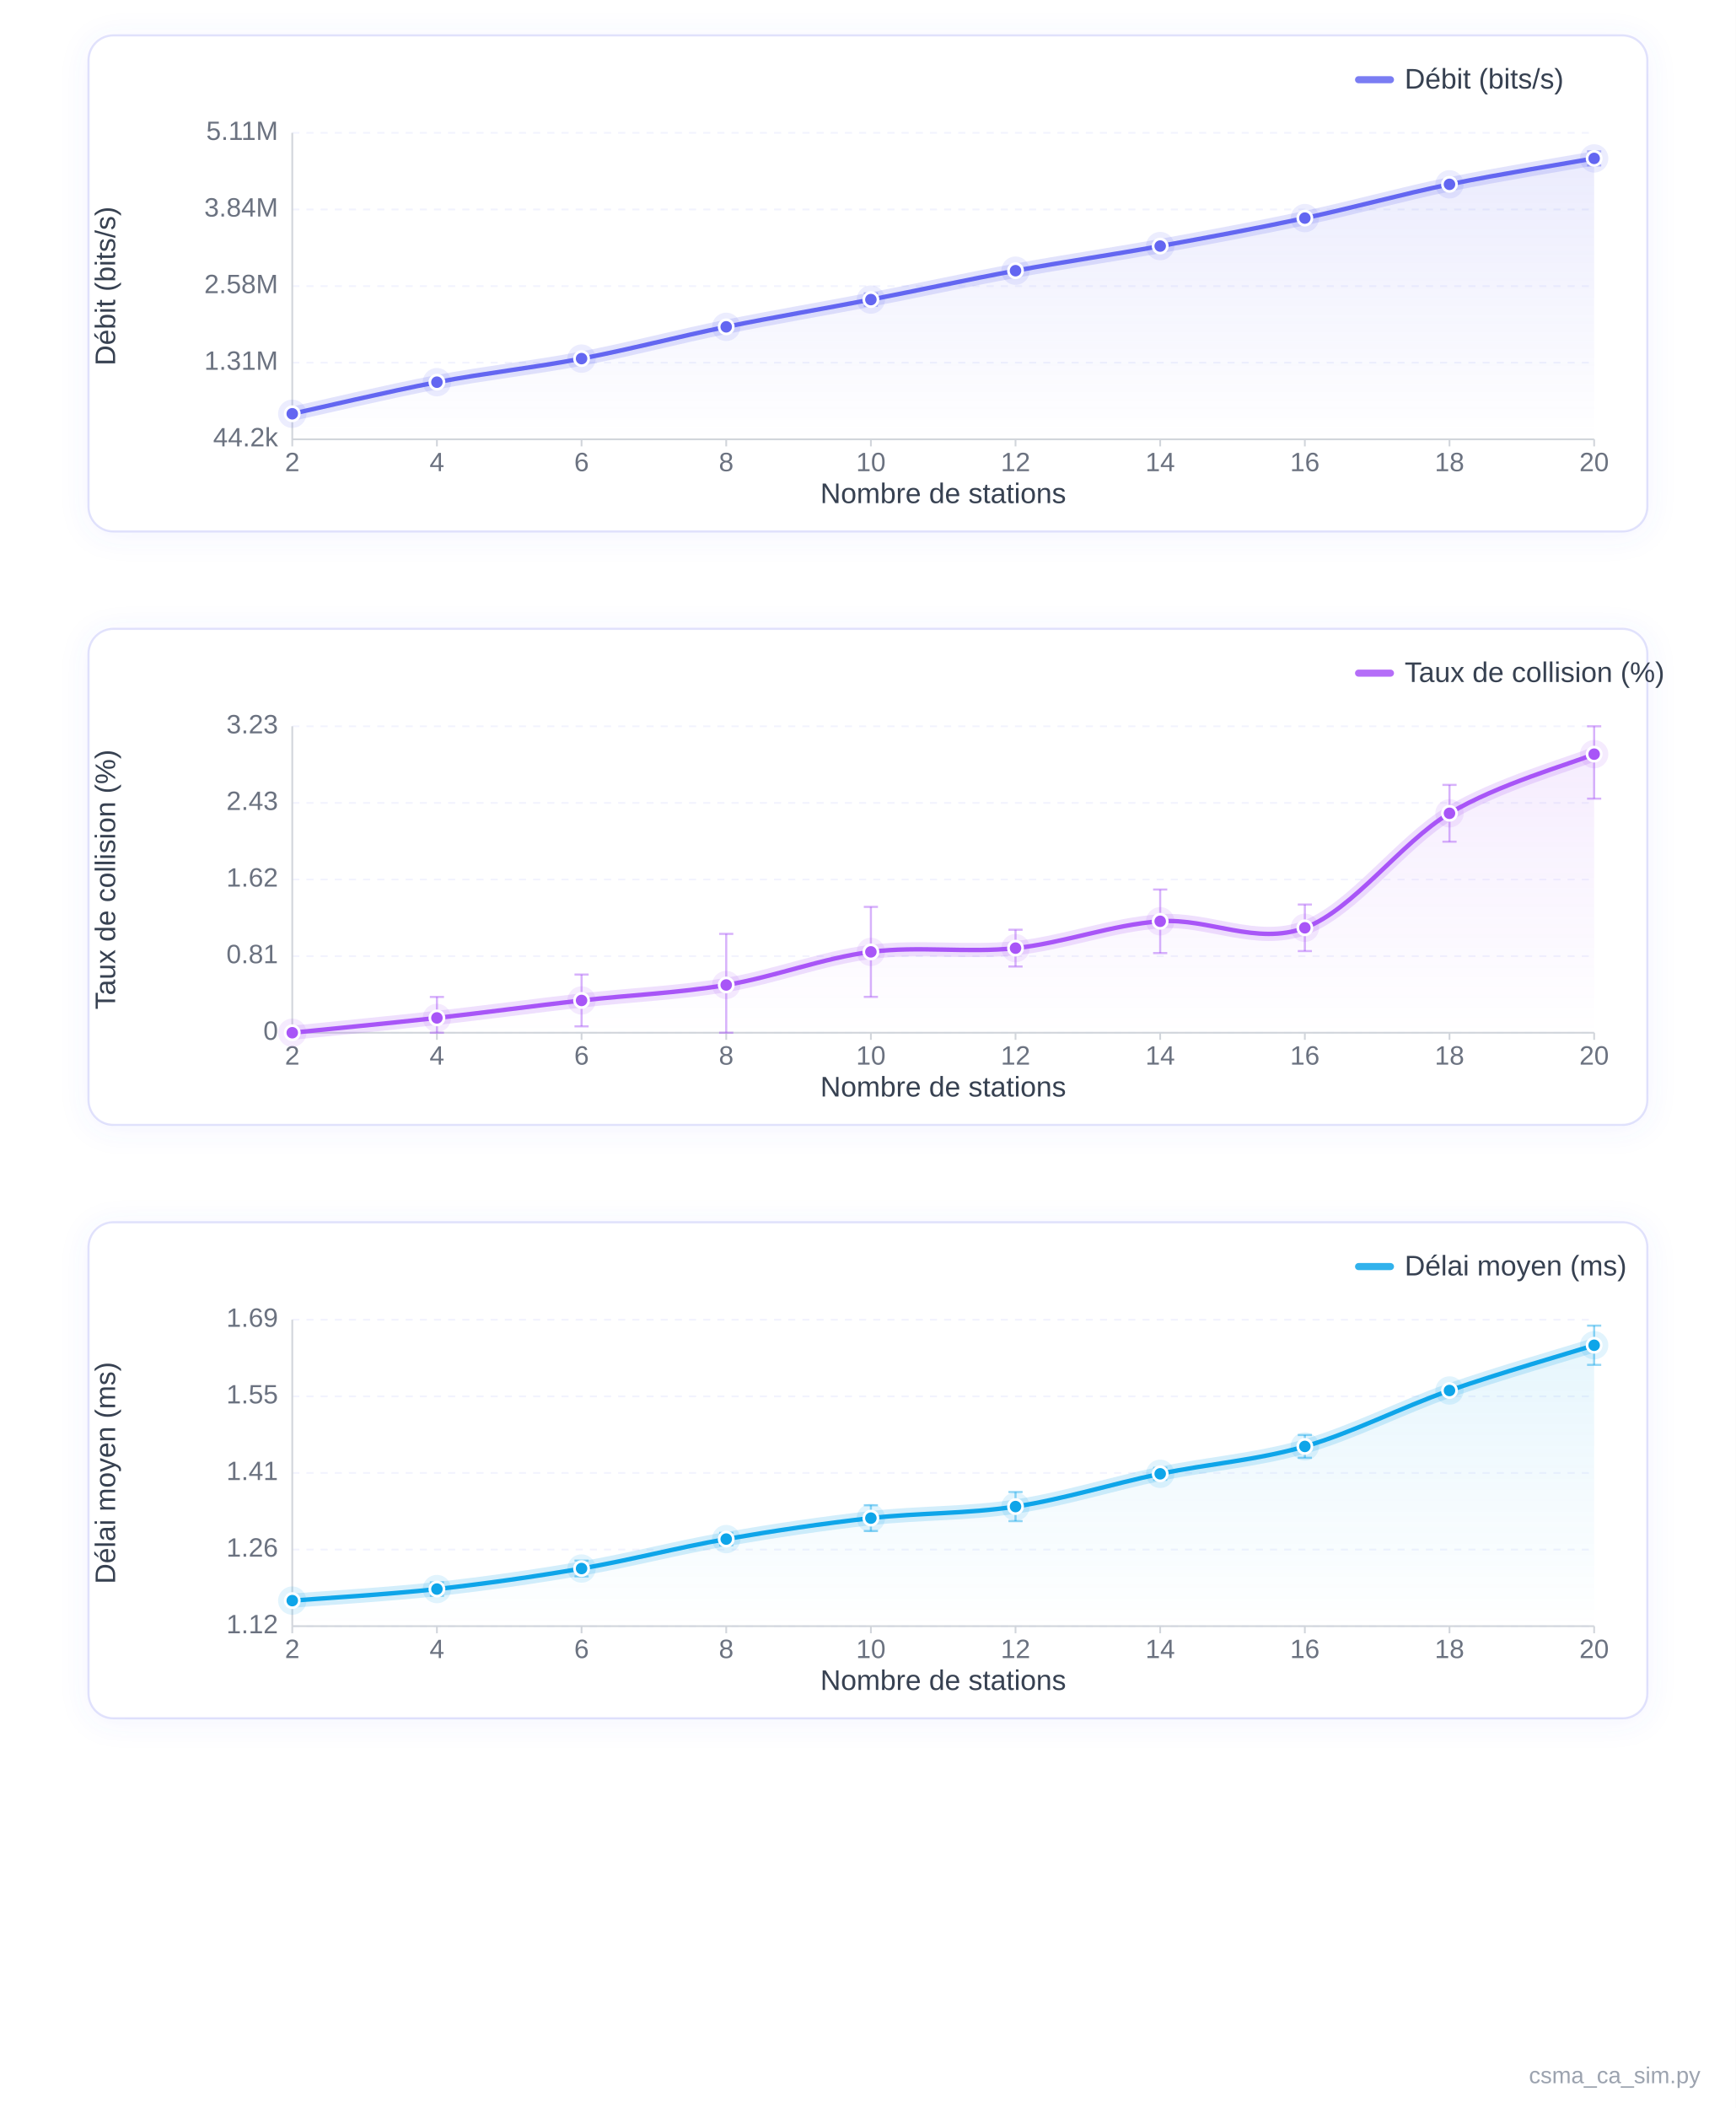
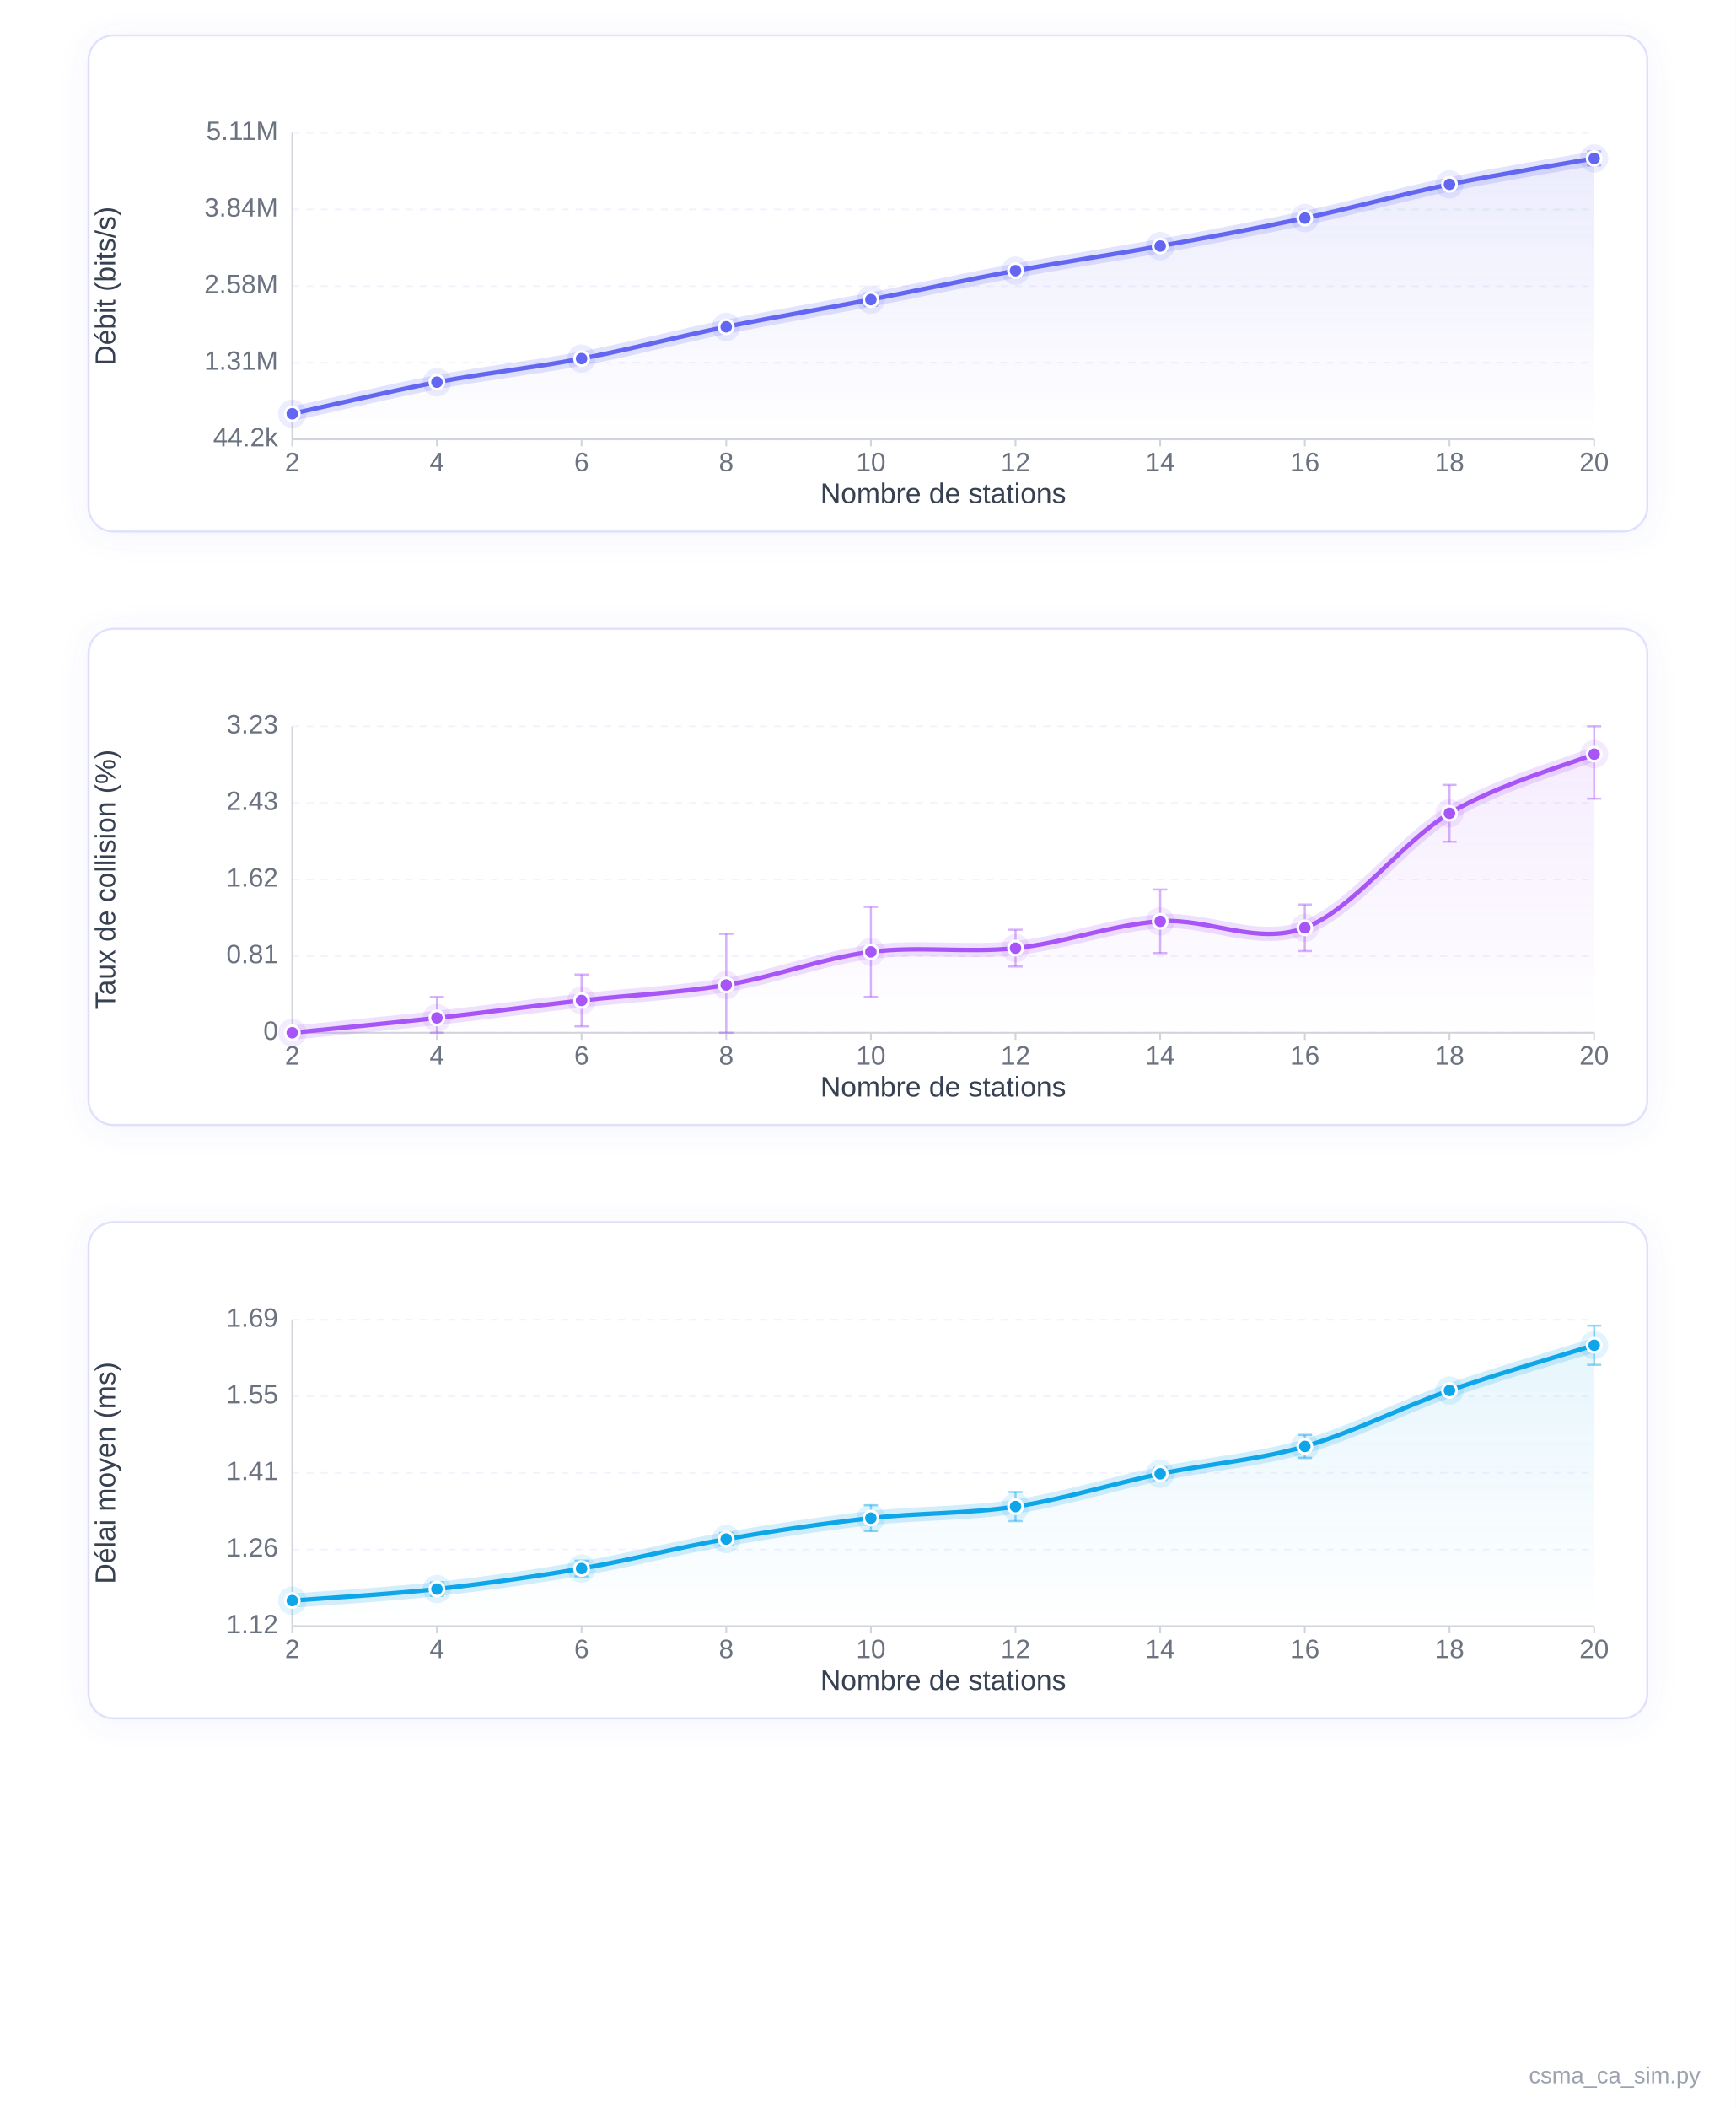
<svg xmlns="http://www.w3.org/2000/svg" width="980" height="1190" viewBox="0 0 980 1190">
  <defs>
    <linearGradient id="areaGrad_p0_s0" x1="0" y1="75.00" x2="0" y2="248.00" gradientUnits="userSpaceOnUse">
      <stop offset="0%" stop-color="#6366f1" stop-opacity="0.14" />
      <stop offset="100%" stop-color="#6366f1" stop-opacity="0.0" />
    </linearGradient>
    <linearGradient id="areaGrad_p1_s0" x1="0" y1="410.00" x2="0" y2="583.00" gradientUnits="userSpaceOnUse">
      <stop offset="0%" stop-color="#a855f7" stop-opacity="0.12" />
      <stop offset="100%" stop-color="#a855f7" stop-opacity="0.0" />
    </linearGradient>
    <linearGradient id="areaGrad_p2_s0" x1="0" y1="745.00" x2="0" y2="918.00" gradientUnits="userSpaceOnUse">
      <stop offset="0%" stop-color="#0ea5e9" stop-opacity="0.11" />
      <stop offset="100%" stop-color="#0ea5e9" stop-opacity="0.0" />
    </linearGradient>
  </defs>
  <rect width="100%" height="100%" fill="#ffffff" />
  <rect x="50" y="20" width="880" height="280" rx="14" fill="#ffffff" stroke="rgba(99,102,241,0.18)" stroke-width="1.2" filter="drop-shadow(0 2px 8px rgba(99,102,241,0.08))" />
  <text x="65" y="161.50" text-anchor="middle" font-family="system-ui,'Segoe UI',Arial,sans-serif" font-size="16" fill="#374151" transform="rotate(-90,65.00,161.50)">Débit (bits/s)</text>
  <line x1="165" y1="248.00" x2="900" y2="248.00" stroke="rgba(99,102,241,0.08)" stroke-width="1" stroke-dasharray="4,4" />
  <line x1="165" y1="204.75" x2="900" y2="204.75" stroke="rgba(99,102,241,0.08)" stroke-width="1" stroke-dasharray="4,4" />
  <line x1="165" y1="161.50" x2="900" y2="161.50" stroke="rgba(99,102,241,0.08)" stroke-width="1" stroke-dasharray="4,4" />
  <line x1="165" y1="118.25" x2="900" y2="118.25" stroke="rgba(99,102,241,0.08)" stroke-width="1" stroke-dasharray="4,4" />
  <line x1="165" y1="75.00" x2="900" y2="75.00" stroke="rgba(99,102,241,0.08)" stroke-width="1" stroke-dasharray="4,4" />
  <line x1="165" y1="248" x2="900" y2="248" stroke="#d1d5db" stroke-width="1" />
  <line x1="165" y1="75" x2="165" y2="248" stroke="#d1d5db" stroke-width="1" />
  <text x="157" y="252.00" text-anchor="end" font-family="system-ui,'Segoe UI',Arial,sans-serif" font-size="15" fill="#6b7280">44.2k</text>
  <text x="157" y="208.75" text-anchor="end" font-family="system-ui,'Segoe UI',Arial,sans-serif" font-size="15" fill="#6b7280">1.31M</text>
  <text x="157" y="165.50" text-anchor="end" font-family="system-ui,'Segoe UI',Arial,sans-serif" font-size="15" fill="#6b7280">2.58M</text>
  <text x="157" y="122.25" text-anchor="end" font-family="system-ui,'Segoe UI',Arial,sans-serif" font-size="15" fill="#6b7280">3.84M</text>
  <text x="157" y="79.00" text-anchor="end" font-family="system-ui,'Segoe UI',Arial,sans-serif" font-size="15" fill="#6b7280">5.11M</text>
  <line x1="165.00" y1="248" x2="165.00" y2="252" stroke="#d1d5db" stroke-width="1" />
  <text x="165.00" y="266" text-anchor="middle" font-family="system-ui,'Segoe UI',Arial,sans-serif" font-size="15" fill="#6b7280">2</text>
  <line x1="246.67" y1="248" x2="246.67" y2="252" stroke="#d1d5db" stroke-width="1" />
  <text x="246.67" y="266" text-anchor="middle" font-family="system-ui,'Segoe UI',Arial,sans-serif" font-size="15" fill="#6b7280">4</text>
  <line x1="328.33" y1="248" x2="328.33" y2="252" stroke="#d1d5db" stroke-width="1" />
  <text x="328.33" y="266" text-anchor="middle" font-family="system-ui,'Segoe UI',Arial,sans-serif" font-size="15" fill="#6b7280">6</text>
  <line x1="410.00" y1="248" x2="410.00" y2="252" stroke="#d1d5db" stroke-width="1" />
  <text x="410.00" y="266" text-anchor="middle" font-family="system-ui,'Segoe UI',Arial,sans-serif" font-size="15" fill="#6b7280">8</text>
  <line x1="491.67" y1="248" x2="491.67" y2="252" stroke="#d1d5db" stroke-width="1" />
  <text x="491.67" y="266" text-anchor="middle" font-family="system-ui,'Segoe UI',Arial,sans-serif" font-size="15" fill="#6b7280">10</text>
  <line x1="573.33" y1="248" x2="573.33" y2="252" stroke="#d1d5db" stroke-width="1" />
  <text x="573.33" y="266" text-anchor="middle" font-family="system-ui,'Segoe UI',Arial,sans-serif" font-size="15" fill="#6b7280">12</text>
  <line x1="655.00" y1="248" x2="655.00" y2="252" stroke="#d1d5db" stroke-width="1" />
  <text x="655.00" y="266" text-anchor="middle" font-family="system-ui,'Segoe UI',Arial,sans-serif" font-size="15" fill="#6b7280">14</text>
  <line x1="736.67" y1="248" x2="736.67" y2="252" stroke="#d1d5db" stroke-width="1" />
  <text x="736.67" y="266" text-anchor="middle" font-family="system-ui,'Segoe UI',Arial,sans-serif" font-size="15" fill="#6b7280">16</text>
  <line x1="818.33" y1="248" x2="818.33" y2="252" stroke="#d1d5db" stroke-width="1" />
  <text x="818.33" y="266" text-anchor="middle" font-family="system-ui,'Segoe UI',Arial,sans-serif" font-size="15" fill="#6b7280">18</text>
  <line x1="900.00" y1="248" x2="900.00" y2="252" stroke="#d1d5db" stroke-width="1" />
  <text x="900.00" y="266" text-anchor="middle" font-family="system-ui,'Segoe UI',Arial,sans-serif" font-size="15" fill="#6b7280">20</text>
  <text x="532.50" y="284.00" text-anchor="middle" font-family="system-ui,'Segoe UI',Arial,sans-serif" font-size="16" fill="#374151">Nombre de stations</text>
  <path d="M165.00,233.58 C178.61,230.61 219.44,220.94 246.67,215.75 C273.89,210.56 301.11,207.65 328.33,202.44 C355.56,197.24 382.78,190.05 410.00,184.50 C437.22,178.94 464.44,174.40 491.67,169.12 C518.89,163.84 546.11,157.85 573.33,152.81 C600.56,147.78 627.78,143.86 655.00,138.91 C682.22,133.96 709.44,128.93 736.67,123.12 C763.89,117.31 791.11,109.68 818.33,104.06 C845.56,98.44 886.39,91.86 900.00,89.42 L900.00,248.00 L165.00,248.00 Z" fill="url(#areaGrad_p0_s0)" stroke="none" />
  <path d="M165.00,233.58 C178.61,230.61 219.44,220.94 246.67,215.75 C273.89,210.56 301.11,207.65 328.33,202.44 C355.56,197.24 382.78,190.05 410.00,184.50 C437.22,178.94 464.44,174.40 491.67,169.12 C518.89,163.84 546.11,157.85 573.33,152.81 C600.56,147.78 627.78,143.86 655.00,138.91 C682.22,133.96 709.44,128.93 736.67,123.12 C763.89,117.31 791.11,109.68 818.33,104.06 C845.56,98.44 886.39,91.86 900.00,89.42" fill="none" stroke="#6366f1" stroke-width="8" stroke-opacity="0.18" stroke-linecap="round" stroke-linejoin="round" />
  <path d="M165.00,233.58 C178.61,230.61 219.44,220.94 246.67,215.75 C273.89,210.56 301.11,207.65 328.33,202.44 C355.56,197.24 382.78,190.05 410.00,184.50 C437.22,178.94 464.44,174.40 491.67,169.12 C518.89,163.84 546.11,157.85 573.33,152.81 C600.56,147.78 627.78,143.86 655.00,138.91 C682.22,133.96 709.44,128.93 736.67,123.12 C763.89,117.31 791.11,109.68 818.33,104.06 C845.56,98.44 886.39,91.86 900.00,89.42" fill="none" stroke="#6366f1" stroke-width="2.5" stroke-linecap="round" stroke-linejoin="round" />
  <line x1="165.00" y1="232.98" x2="165.00" y2="234.19" stroke="#6366f1" stroke-width="1.2" stroke-opacity="0.45" />
  <line x1="161.00" y1="232.98" x2="169.00" y2="232.98" stroke="#6366f1" stroke-width="1.2" stroke-opacity="0.45" />
  <line x1="161.00" y1="234.19" x2="169.00" y2="234.19" stroke="#6366f1" stroke-width="1.2" stroke-opacity="0.45" />
  <line x1="246.67" y1="214.87" x2="246.67" y2="216.62" stroke="#6366f1" stroke-width="1.2" stroke-opacity="0.45" />
  <line x1="242.67" y1="214.87" x2="250.67" y2="214.87" stroke="#6366f1" stroke-width="1.2" stroke-opacity="0.45" />
  <line x1="242.67" y1="216.62" x2="250.67" y2="216.62" stroke="#6366f1" stroke-width="1.2" stroke-opacity="0.45" />
  <line x1="328.33" y1="201.30" x2="328.33" y2="203.58" stroke="#6366f1" stroke-width="1.2" stroke-opacity="0.45" />
  <line x1="324.33" y1="201.30" x2="332.33" y2="201.30" stroke="#6366f1" stroke-width="1.2" stroke-opacity="0.45" />
  <line x1="324.33" y1="203.58" x2="332.33" y2="203.58" stroke="#6366f1" stroke-width="1.2" stroke-opacity="0.45" />
  <line x1="410.00" y1="182.58" x2="410.00" y2="186.42" stroke="#6366f1" stroke-width="1.2" stroke-opacity="0.45" />
  <line x1="406.00" y1="182.58" x2="414.00" y2="182.58" stroke="#6366f1" stroke-width="1.2" stroke-opacity="0.45" />
  <line x1="406.00" y1="186.42" x2="414.00" y2="186.42" stroke="#6366f1" stroke-width="1.2" stroke-opacity="0.45" />
  <line x1="491.67" y1="165.64" x2="491.67" y2="172.60" stroke="#6366f1" stroke-width="1.2" stroke-opacity="0.45" />
  <line x1="487.67" y1="165.64" x2="495.67" y2="165.64" stroke="#6366f1" stroke-width="1.2" stroke-opacity="0.45" />
  <line x1="487.67" y1="172.60" x2="495.67" y2="172.60" stroke="#6366f1" stroke-width="1.2" stroke-opacity="0.45" />
  <line x1="573.33" y1="151.46" x2="573.33" y2="154.17" stroke="#6366f1" stroke-width="1.2" stroke-opacity="0.45" />
  <line x1="569.33" y1="151.46" x2="577.33" y2="151.46" stroke="#6366f1" stroke-width="1.2" stroke-opacity="0.45" />
  <line x1="569.33" y1="154.17" x2="577.33" y2="154.17" stroke="#6366f1" stroke-width="1.2" stroke-opacity="0.45" />
  <line x1="655.00" y1="136.79" x2="655.00" y2="141.03" stroke="#6366f1" stroke-width="1.2" stroke-opacity="0.45" />
  <line x1="651.00" y1="136.79" x2="659.00" y2="136.79" stroke="#6366f1" stroke-width="1.2" stroke-opacity="0.45" />
  <line x1="651.00" y1="141.03" x2="659.00" y2="141.03" stroke="#6366f1" stroke-width="1.2" stroke-opacity="0.45" />
  <line x1="736.67" y1="121.27" x2="736.67" y2="124.98" stroke="#6366f1" stroke-width="1.2" stroke-opacity="0.45" />
  <line x1="732.67" y1="121.27" x2="740.67" y2="121.27" stroke="#6366f1" stroke-width="1.2" stroke-opacity="0.45" />
  <line x1="732.67" y1="124.98" x2="740.67" y2="124.98" stroke="#6366f1" stroke-width="1.2" stroke-opacity="0.45" />
  <line x1="818.33" y1="101.71" x2="818.33" y2="106.40" stroke="#6366f1" stroke-width="1.2" stroke-opacity="0.45" />
  <line x1="814.33" y1="101.71" x2="822.33" y2="101.71" stroke="#6366f1" stroke-width="1.2" stroke-opacity="0.45" />
  <line x1="814.33" y1="106.40" x2="822.33" y2="106.40" stroke="#6366f1" stroke-width="1.2" stroke-opacity="0.45" />
  <line x1="900.00" y1="85.44" x2="900.00" y2="93.39" stroke="#6366f1" stroke-width="1.2" stroke-opacity="0.45" />
  <line x1="896.00" y1="85.44" x2="904.00" y2="85.44" stroke="#6366f1" stroke-width="1.2" stroke-opacity="0.45" />
  <line x1="896.00" y1="93.39" x2="904.00" y2="93.39" stroke="#6366f1" stroke-width="1.2" stroke-opacity="0.45" />
  <circle cx="165.00" cy="233.58" r="8" fill="#6366f1" fill-opacity="0.12" stroke="none" />
  <circle cx="165.00" cy="233.58" r="4" fill="#6366f1" stroke="#ffffff" stroke-width="1.5" />
  <circle cx="246.67" cy="215.75" r="8" fill="#6366f1" fill-opacity="0.12" stroke="none" />
  <circle cx="246.67" cy="215.75" r="4" fill="#6366f1" stroke="#ffffff" stroke-width="1.5" />
  <circle cx="328.33" cy="202.44" r="8" fill="#6366f1" fill-opacity="0.12" stroke="none" />
  <circle cx="328.33" cy="202.44" r="4" fill="#6366f1" stroke="#ffffff" stroke-width="1.5" />
  <circle cx="410.00" cy="184.50" r="8" fill="#6366f1" fill-opacity="0.12" stroke="none" />
  <circle cx="410.00" cy="184.50" r="4" fill="#6366f1" stroke="#ffffff" stroke-width="1.5" />
  <circle cx="491.67" cy="169.12" r="8" fill="#6366f1" fill-opacity="0.12" stroke="none" />
  <circle cx="491.67" cy="169.12" r="4" fill="#6366f1" stroke="#ffffff" stroke-width="1.5" />
  <circle cx="573.33" cy="152.81" r="8" fill="#6366f1" fill-opacity="0.12" stroke="none" />
  <circle cx="573.33" cy="152.81" r="4" fill="#6366f1" stroke="#ffffff" stroke-width="1.5" />
  <circle cx="655.00" cy="138.91" r="8" fill="#6366f1" fill-opacity="0.12" stroke="none" />
  <circle cx="655.00" cy="138.91" r="4" fill="#6366f1" stroke="#ffffff" stroke-width="1.5" />
  <circle cx="736.67" cy="123.12" r="8" fill="#6366f1" fill-opacity="0.12" stroke="none" />
  <circle cx="736.67" cy="123.12" r="4" fill="#6366f1" stroke="#ffffff" stroke-width="1.5" />
  <circle cx="818.33" cy="104.06" r="8" fill="#6366f1" fill-opacity="0.12" stroke="none" />
  <circle cx="818.33" cy="104.06" r="4" fill="#6366f1" stroke="#ffffff" stroke-width="1.5" />
  <circle cx="900.00" cy="89.42" r="8" fill="#6366f1" fill-opacity="0.12" stroke="none" />
  <circle cx="900.00" cy="89.42" r="4" fill="#6366f1" stroke="#ffffff" stroke-width="1.5" />
-   <rect x="765" y="43" width="22" height="4" rx="2" fill="#6366f1" fill-opacity="0.85" />
-   <text x="793" y="50" font-family="system-ui,'Segoe UI',Arial,sans-serif" font-size="16" fill="#374151">Débit (bits/s)</text>
  <rect x="50" y="355" width="880" height="280" rx="14" fill="#ffffff" stroke="rgba(99,102,241,0.18)" stroke-width="1.2" filter="drop-shadow(0 2px 8px rgba(99,102,241,0.08))" />
  <text x="65" y="496.50" text-anchor="middle" font-family="system-ui,'Segoe UI',Arial,sans-serif" font-size="16" fill="#374151" transform="rotate(-90,65.00,496.50)">Taux de collision (%)</text>
  <line x1="165" y1="583.00" x2="900" y2="583.00" stroke="rgba(99,102,241,0.08)" stroke-width="1" stroke-dasharray="4,4" />
  <line x1="165" y1="539.75" x2="900" y2="539.75" stroke="rgba(99,102,241,0.08)" stroke-width="1" stroke-dasharray="4,4" />
  <line x1="165" y1="496.50" x2="900" y2="496.50" stroke="rgba(99,102,241,0.08)" stroke-width="1" stroke-dasharray="4,4" />
  <line x1="165" y1="453.25" x2="900" y2="453.25" stroke="rgba(99,102,241,0.08)" stroke-width="1" stroke-dasharray="4,4" />
  <line x1="165" y1="410.00" x2="900" y2="410.00" stroke="rgba(99,102,241,0.08)" stroke-width="1" stroke-dasharray="4,4" />
  <line x1="165" y1="583" x2="900" y2="583" stroke="#d1d5db" stroke-width="1" />
  <line x1="165" y1="410" x2="165" y2="583" stroke="#d1d5db" stroke-width="1" />
  <text x="157" y="587.00" text-anchor="end" font-family="system-ui,'Segoe UI',Arial,sans-serif" font-size="15" fill="#6b7280">0</text>
  <text x="157" y="543.75" text-anchor="end" font-family="system-ui,'Segoe UI',Arial,sans-serif" font-size="15" fill="#6b7280">0.81</text>
  <text x="157" y="500.50" text-anchor="end" font-family="system-ui,'Segoe UI',Arial,sans-serif" font-size="15" fill="#6b7280">1.62</text>
  <text x="157" y="457.25" text-anchor="end" font-family="system-ui,'Segoe UI',Arial,sans-serif" font-size="15" fill="#6b7280">2.43</text>
  <text x="157" y="414.00" text-anchor="end" font-family="system-ui,'Segoe UI',Arial,sans-serif" font-size="15" fill="#6b7280">3.23</text>
  <line x1="165.00" y1="583" x2="165.00" y2="587" stroke="#d1d5db" stroke-width="1" />
  <text x="165.00" y="601" text-anchor="middle" font-family="system-ui,'Segoe UI',Arial,sans-serif" font-size="15" fill="#6b7280">2</text>
  <line x1="246.67" y1="583" x2="246.67" y2="587" stroke="#d1d5db" stroke-width="1" />
  <text x="246.67" y="601" text-anchor="middle" font-family="system-ui,'Segoe UI',Arial,sans-serif" font-size="15" fill="#6b7280">4</text>
  <line x1="328.33" y1="583" x2="328.33" y2="587" stroke="#d1d5db" stroke-width="1" />
  <text x="328.33" y="601" text-anchor="middle" font-family="system-ui,'Segoe UI',Arial,sans-serif" font-size="15" fill="#6b7280">6</text>
  <line x1="410.00" y1="583" x2="410.00" y2="587" stroke="#d1d5db" stroke-width="1" />
  <text x="410.00" y="601" text-anchor="middle" font-family="system-ui,'Segoe UI',Arial,sans-serif" font-size="15" fill="#6b7280">8</text>
  <line x1="491.67" y1="583" x2="491.67" y2="587" stroke="#d1d5db" stroke-width="1" />
  <text x="491.67" y="601" text-anchor="middle" font-family="system-ui,'Segoe UI',Arial,sans-serif" font-size="15" fill="#6b7280">10</text>
  <line x1="573.33" y1="583" x2="573.33" y2="587" stroke="#d1d5db" stroke-width="1" />
  <text x="573.33" y="601" text-anchor="middle" font-family="system-ui,'Segoe UI',Arial,sans-serif" font-size="15" fill="#6b7280">12</text>
  <line x1="655.00" y1="583" x2="655.00" y2="587" stroke="#d1d5db" stroke-width="1" />
  <text x="655.00" y="601" text-anchor="middle" font-family="system-ui,'Segoe UI',Arial,sans-serif" font-size="15" fill="#6b7280">14</text>
  <line x1="736.67" y1="583" x2="736.67" y2="587" stroke="#d1d5db" stroke-width="1" />
  <text x="736.67" y="601" text-anchor="middle" font-family="system-ui,'Segoe UI',Arial,sans-serif" font-size="15" fill="#6b7280">16</text>
  <line x1="818.33" y1="583" x2="818.33" y2="587" stroke="#d1d5db" stroke-width="1" />
  <text x="818.33" y="601" text-anchor="middle" font-family="system-ui,'Segoe UI',Arial,sans-serif" font-size="15" fill="#6b7280">18</text>
  <line x1="900.00" y1="583" x2="900.00" y2="587" stroke="#d1d5db" stroke-width="1" />
  <text x="900.00" y="601" text-anchor="middle" font-family="system-ui,'Segoe UI',Arial,sans-serif" font-size="15" fill="#6b7280">20</text>
  <text x="532.50" y="619.00" text-anchor="middle" font-family="system-ui,'Segoe UI',Arial,sans-serif" font-size="16" fill="#374151">Nombre de stations</text>
  <path d="M165.00,583.00 C178.61,581.60 219.44,577.67 246.67,574.63 C273.89,571.59 301.11,567.87 328.33,564.77 C355.56,561.67 382.78,560.61 410.00,556.04 C437.22,551.47 464.44,540.82 491.67,537.35 C518.89,533.88 546.11,538.11 573.33,535.24 C600.56,532.36 627.78,522.00 655.00,520.08 C682.22,518.17 709.44,533.92 736.67,523.76 C763.89,513.60 791.11,475.46 818.33,459.12 C845.56,442.78 886.39,431.29 900.00,425.73 L900.00,583.00 L165.00,583.00 Z" fill="url(#areaGrad_p1_s0)" stroke="none" />
  <path d="M165.00,583.00 C178.61,581.60 219.44,577.67 246.67,574.63 C273.89,571.59 301.11,567.87 328.33,564.77 C355.56,561.67 382.78,560.61 410.00,556.04 C437.22,551.47 464.44,540.82 491.67,537.35 C518.89,533.88 546.11,538.11 573.33,535.24 C600.56,532.36 627.78,522.00 655.00,520.08 C682.22,518.17 709.44,533.92 736.67,523.76 C763.89,513.60 791.11,475.46 818.33,459.12 C845.56,442.78 886.39,431.29 900.00,425.73" fill="none" stroke="#a855f7" stroke-width="8" stroke-opacity="0.18" stroke-linecap="round" stroke-linejoin="round" />
  <path d="M165.00,583.00 C178.61,581.60 219.44,577.67 246.67,574.63 C273.89,571.59 301.11,567.87 328.33,564.77 C355.56,561.67 382.78,560.61 410.00,556.04 C437.22,551.47 464.44,540.82 491.67,537.35 C518.89,533.88 546.11,538.11 573.33,535.24 C600.56,532.36 627.78,522.00 655.00,520.08 C682.22,518.17 709.44,533.92 736.67,523.76 C763.89,513.60 791.11,475.46 818.33,459.12 C845.56,442.78 886.39,431.29 900.00,425.73" fill="none" stroke="#a855f7" stroke-width="2.5" stroke-linecap="round" stroke-linejoin="round" />
  <line x1="246.67" y1="562.79" x2="246.67" y2="583.00" stroke="#a855f7" stroke-width="1.2" stroke-opacity="0.45" />
  <line x1="242.67" y1="562.79" x2="250.67" y2="562.79" stroke="#a855f7" stroke-width="1.2" stroke-opacity="0.45" />
  <line x1="242.67" y1="583.00" x2="250.67" y2="583.00" stroke="#a855f7" stroke-width="1.2" stroke-opacity="0.45" />
  <line x1="328.33" y1="550.15" x2="328.33" y2="579.39" stroke="#a855f7" stroke-width="1.2" stroke-opacity="0.45" />
  <line x1="324.33" y1="550.15" x2="332.33" y2="550.15" stroke="#a855f7" stroke-width="1.2" stroke-opacity="0.45" />
  <line x1="324.33" y1="579.39" x2="332.33" y2="579.39" stroke="#a855f7" stroke-width="1.2" stroke-opacity="0.45" />
  <line x1="410.00" y1="527.19" x2="410.00" y2="583.00" stroke="#a855f7" stroke-width="1.2" stroke-opacity="0.45" />
  <line x1="406.00" y1="527.19" x2="414.00" y2="527.19" stroke="#a855f7" stroke-width="1.2" stroke-opacity="0.45" />
  <line x1="406.00" y1="583.00" x2="414.00" y2="583.00" stroke="#a855f7" stroke-width="1.2" stroke-opacity="0.45" />
  <line x1="491.67" y1="511.95" x2="491.67" y2="562.75" stroke="#a855f7" stroke-width="1.2" stroke-opacity="0.45" />
  <line x1="487.67" y1="511.95" x2="495.67" y2="511.95" stroke="#a855f7" stroke-width="1.2" stroke-opacity="0.45" />
  <line x1="487.67" y1="562.75" x2="495.67" y2="562.75" stroke="#a855f7" stroke-width="1.2" stroke-opacity="0.45" />
  <line x1="573.33" y1="524.85" x2="573.33" y2="545.62" stroke="#a855f7" stroke-width="1.2" stroke-opacity="0.45" />
  <line x1="569.33" y1="524.85" x2="577.33" y2="524.85" stroke="#a855f7" stroke-width="1.2" stroke-opacity="0.45" />
  <line x1="569.33" y1="545.62" x2="577.33" y2="545.62" stroke="#a855f7" stroke-width="1.2" stroke-opacity="0.45" />
  <line x1="655.00" y1="502.15" x2="655.00" y2="538.02" stroke="#a855f7" stroke-width="1.2" stroke-opacity="0.45" />
  <line x1="651.00" y1="502.15" x2="659.00" y2="502.15" stroke="#a855f7" stroke-width="1.2" stroke-opacity="0.45" />
  <line x1="651.00" y1="538.02" x2="659.00" y2="538.02" stroke="#a855f7" stroke-width="1.2" stroke-opacity="0.45" />
  <line x1="736.67" y1="510.62" x2="736.67" y2="536.90" stroke="#a855f7" stroke-width="1.2" stroke-opacity="0.45" />
  <line x1="732.67" y1="510.62" x2="740.67" y2="510.62" stroke="#a855f7" stroke-width="1.2" stroke-opacity="0.45" />
  <line x1="732.67" y1="536.90" x2="740.67" y2="536.90" stroke="#a855f7" stroke-width="1.2" stroke-opacity="0.45" />
  <line x1="818.33" y1="443.09" x2="818.33" y2="475.15" stroke="#a855f7" stroke-width="1.2" stroke-opacity="0.45" />
  <line x1="814.33" y1="443.09" x2="822.33" y2="443.09" stroke="#a855f7" stroke-width="1.2" stroke-opacity="0.45" />
  <line x1="814.33" y1="475.15" x2="822.33" y2="475.15" stroke="#a855f7" stroke-width="1.2" stroke-opacity="0.45" />
  <line x1="900.00" y1="410.00" x2="900.00" y2="450.85" stroke="#a855f7" stroke-width="1.2" stroke-opacity="0.45" />
  <line x1="896.00" y1="410.00" x2="904.00" y2="410.00" stroke="#a855f7" stroke-width="1.2" stroke-opacity="0.45" />
  <line x1="896.00" y1="450.85" x2="904.00" y2="450.85" stroke="#a855f7" stroke-width="1.2" stroke-opacity="0.45" />
  <circle cx="165.00" cy="583.00" r="8" fill="#a855f7" fill-opacity="0.12" stroke="none" />
  <circle cx="165.00" cy="583.00" r="4" fill="#a855f7" stroke="#ffffff" stroke-width="1.5" />
  <circle cx="246.67" cy="574.63" r="8" fill="#a855f7" fill-opacity="0.12" stroke="none" />
  <circle cx="246.67" cy="574.63" r="4" fill="#a855f7" stroke="#ffffff" stroke-width="1.5" />
  <circle cx="328.33" cy="564.77" r="8" fill="#a855f7" fill-opacity="0.12" stroke="none" />
  <circle cx="328.33" cy="564.77" r="4" fill="#a855f7" stroke="#ffffff" stroke-width="1.5" />
  <circle cx="410.00" cy="556.04" r="8" fill="#a855f7" fill-opacity="0.12" stroke="none" />
  <circle cx="410.00" cy="556.04" r="4" fill="#a855f7" stroke="#ffffff" stroke-width="1.5" />
  <circle cx="491.67" cy="537.35" r="8" fill="#a855f7" fill-opacity="0.12" stroke="none" />
  <circle cx="491.67" cy="537.35" r="4" fill="#a855f7" stroke="#ffffff" stroke-width="1.5" />
  <circle cx="573.33" cy="535.24" r="8" fill="#a855f7" fill-opacity="0.12" stroke="none" />
  <circle cx="573.33" cy="535.24" r="4" fill="#a855f7" stroke="#ffffff" stroke-width="1.5" />
  <circle cx="655.00" cy="520.08" r="8" fill="#a855f7" fill-opacity="0.12" stroke="none" />
  <circle cx="655.00" cy="520.08" r="4" fill="#a855f7" stroke="#ffffff" stroke-width="1.5" />
  <circle cx="736.67" cy="523.76" r="8" fill="#a855f7" fill-opacity="0.12" stroke="none" />
  <circle cx="736.67" cy="523.76" r="4" fill="#a855f7" stroke="#ffffff" stroke-width="1.5" />
  <circle cx="818.33" cy="459.12" r="8" fill="#a855f7" fill-opacity="0.12" stroke="none" />
  <circle cx="818.33" cy="459.12" r="4" fill="#a855f7" stroke="#ffffff" stroke-width="1.5" />
  <circle cx="900.00" cy="425.73" r="8" fill="#a855f7" fill-opacity="0.12" stroke="none" />
  <circle cx="900.00" cy="425.73" r="4" fill="#a855f7" stroke="#ffffff" stroke-width="1.5" />
-   <rect x="765" y="378" width="22" height="4" rx="2" fill="#a855f7" fill-opacity="0.85" />
-   <text x="793" y="385" font-family="system-ui,'Segoe UI',Arial,sans-serif" font-size="16" fill="#374151">Taux de collision (%)</text>
  <rect x="50" y="690" width="880" height="280" rx="14" fill="#ffffff" stroke="rgba(99,102,241,0.18)" stroke-width="1.2" filter="drop-shadow(0 2px 8px rgba(99,102,241,0.08))" />
  <text x="65" y="831.50" text-anchor="middle" font-family="system-ui,'Segoe UI',Arial,sans-serif" font-size="16" fill="#374151" transform="rotate(-90,65.00,831.50)">Délai moyen (ms)</text>
  <line x1="165" y1="918.00" x2="900" y2="918.00" stroke="rgba(99,102,241,0.08)" stroke-width="1" stroke-dasharray="4,4" />
  <line x1="165" y1="874.75" x2="900" y2="874.75" stroke="rgba(99,102,241,0.08)" stroke-width="1" stroke-dasharray="4,4" />
  <line x1="165" y1="831.50" x2="900" y2="831.50" stroke="rgba(99,102,241,0.08)" stroke-width="1" stroke-dasharray="4,4" />
  <line x1="165" y1="788.25" x2="900" y2="788.25" stroke="rgba(99,102,241,0.08)" stroke-width="1" stroke-dasharray="4,4" />
  <line x1="165" y1="745.00" x2="900" y2="745.00" stroke="rgba(99,102,241,0.08)" stroke-width="1" stroke-dasharray="4,4" />
  <line x1="165" y1="918" x2="900" y2="918" stroke="#d1d5db" stroke-width="1" />
  <line x1="165" y1="745" x2="165" y2="918" stroke="#d1d5db" stroke-width="1" />
  <text x="157" y="922.00" text-anchor="end" font-family="system-ui,'Segoe UI',Arial,sans-serif" font-size="15" fill="#6b7280">1.12</text>
  <text x="157" y="878.75" text-anchor="end" font-family="system-ui,'Segoe UI',Arial,sans-serif" font-size="15" fill="#6b7280">1.26</text>
  <text x="157" y="835.50" text-anchor="end" font-family="system-ui,'Segoe UI',Arial,sans-serif" font-size="15" fill="#6b7280">1.41</text>
  <text x="157" y="792.25" text-anchor="end" font-family="system-ui,'Segoe UI',Arial,sans-serif" font-size="15" fill="#6b7280">1.55</text>
  <text x="157" y="749.00" text-anchor="end" font-family="system-ui,'Segoe UI',Arial,sans-serif" font-size="15" fill="#6b7280">1.69</text>
  <line x1="165.00" y1="918" x2="165.00" y2="922" stroke="#d1d5db" stroke-width="1" />
  <text x="165.00" y="936" text-anchor="middle" font-family="system-ui,'Segoe UI',Arial,sans-serif" font-size="15" fill="#6b7280">2</text>
  <line x1="246.67" y1="918" x2="246.67" y2="922" stroke="#d1d5db" stroke-width="1" />
  <text x="246.67" y="936" text-anchor="middle" font-family="system-ui,'Segoe UI',Arial,sans-serif" font-size="15" fill="#6b7280">4</text>
  <line x1="328.33" y1="918" x2="328.33" y2="922" stroke="#d1d5db" stroke-width="1" />
  <text x="328.33" y="936" text-anchor="middle" font-family="system-ui,'Segoe UI',Arial,sans-serif" font-size="15" fill="#6b7280">6</text>
  <line x1="410.00" y1="918" x2="410.00" y2="922" stroke="#d1d5db" stroke-width="1" />
  <text x="410.00" y="936" text-anchor="middle" font-family="system-ui,'Segoe UI',Arial,sans-serif" font-size="15" fill="#6b7280">8</text>
  <line x1="491.67" y1="918" x2="491.67" y2="922" stroke="#d1d5db" stroke-width="1" />
  <text x="491.67" y="936" text-anchor="middle" font-family="system-ui,'Segoe UI',Arial,sans-serif" font-size="15" fill="#6b7280">10</text>
  <line x1="573.33" y1="918" x2="573.33" y2="922" stroke="#d1d5db" stroke-width="1" />
  <text x="573.33" y="936" text-anchor="middle" font-family="system-ui,'Segoe UI',Arial,sans-serif" font-size="15" fill="#6b7280">12</text>
  <line x1="655.00" y1="918" x2="655.00" y2="922" stroke="#d1d5db" stroke-width="1" />
  <text x="655.00" y="936" text-anchor="middle" font-family="system-ui,'Segoe UI',Arial,sans-serif" font-size="15" fill="#6b7280">14</text>
  <line x1="736.67" y1="918" x2="736.67" y2="922" stroke="#d1d5db" stroke-width="1" />
  <text x="736.67" y="936" text-anchor="middle" font-family="system-ui,'Segoe UI',Arial,sans-serif" font-size="15" fill="#6b7280">16</text>
  <line x1="818.33" y1="918" x2="818.33" y2="922" stroke="#d1d5db" stroke-width="1" />
  <text x="818.33" y="936" text-anchor="middle" font-family="system-ui,'Segoe UI',Arial,sans-serif" font-size="15" fill="#6b7280">18</text>
  <line x1="900.00" y1="918" x2="900.00" y2="922" stroke="#d1d5db" stroke-width="1" />
  <text x="900.00" y="936" text-anchor="middle" font-family="system-ui,'Segoe UI',Arial,sans-serif" font-size="15" fill="#6b7280">20</text>
  <text x="532.50" y="954.00" text-anchor="middle" font-family="system-ui,'Segoe UI',Arial,sans-serif" font-size="16" fill="#374151">Nombre de stations</text>
  <path d="M165.00,903.58 C178.61,902.50 219.44,900.07 246.67,897.05 C273.89,894.03 301.11,890.16 328.33,885.46 C355.56,880.76 382.78,873.58 410.00,868.84 C437.22,864.10 464.44,860.06 491.67,857.00 C518.89,853.94 546.11,854.65 573.33,850.48 C600.56,846.31 627.78,837.65 655.00,831.99 C682.22,826.33 709.44,824.37 736.67,816.53 C763.89,808.69 791.11,794.48 818.33,784.96 C845.56,775.44 886.39,763.67 900.00,759.42 L900.00,918.00 L165.00,918.00 Z" fill="url(#areaGrad_p2_s0)" stroke="none" />
  <path d="M165.00,903.58 C178.61,902.50 219.44,900.07 246.67,897.05 C273.89,894.03 301.11,890.16 328.33,885.46 C355.56,880.76 382.78,873.58 410.00,868.84 C437.22,864.10 464.44,860.06 491.67,857.00 C518.89,853.94 546.11,854.65 573.33,850.48 C600.56,846.31 627.78,837.65 655.00,831.99 C682.22,826.33 709.44,824.37 736.67,816.53 C763.89,808.69 791.11,794.48 818.33,784.96 C845.56,775.44 886.39,763.67 900.00,759.42" fill="none" stroke="#0ea5e9" stroke-width="8" stroke-opacity="0.18" stroke-linecap="round" stroke-linejoin="round" />
  <path d="M165.00,903.58 C178.61,902.50 219.44,900.07 246.67,897.05 C273.89,894.03 301.11,890.16 328.33,885.46 C355.56,880.76 382.78,873.58 410.00,868.84 C437.22,864.10 464.44,860.06 491.67,857.00 C518.89,853.94 546.11,854.65 573.33,850.48 C600.56,846.31 627.78,837.65 655.00,831.99 C682.22,826.33 709.44,824.37 736.67,816.53 C763.89,808.69 791.11,794.48 818.33,784.96 C845.56,775.44 886.39,763.67 900.00,759.42" fill="none" stroke="#0ea5e9" stroke-width="2.5" stroke-linecap="round" stroke-linejoin="round" />
  <line x1="165.00" y1="901.55" x2="165.00" y2="905.61" stroke="#0ea5e9" stroke-width="1.2" stroke-opacity="0.45" />
  <line x1="161.00" y1="901.55" x2="169.00" y2="901.55" stroke="#0ea5e9" stroke-width="1.2" stroke-opacity="0.45" />
  <line x1="161.00" y1="905.61" x2="169.00" y2="905.61" stroke="#0ea5e9" stroke-width="1.2" stroke-opacity="0.45" />
  <line x1="246.67" y1="893.25" x2="246.67" y2="900.86" stroke="#0ea5e9" stroke-width="1.2" stroke-opacity="0.45" />
  <line x1="242.67" y1="893.25" x2="250.67" y2="893.25" stroke="#0ea5e9" stroke-width="1.2" stroke-opacity="0.45" />
  <line x1="242.67" y1="900.86" x2="250.67" y2="900.86" stroke="#0ea5e9" stroke-width="1.2" stroke-opacity="0.45" />
  <line x1="328.33" y1="881.01" x2="328.33" y2="889.90" stroke="#0ea5e9" stroke-width="1.2" stroke-opacity="0.45" />
  <line x1="324.33" y1="881.01" x2="332.33" y2="881.01" stroke="#0ea5e9" stroke-width="1.2" stroke-opacity="0.45" />
  <line x1="324.33" y1="889.90" x2="332.33" y2="889.90" stroke="#0ea5e9" stroke-width="1.2" stroke-opacity="0.45" />
  <line x1="410.00" y1="865.35" x2="410.00" y2="872.33" stroke="#0ea5e9" stroke-width="1.2" stroke-opacity="0.45" />
  <line x1="406.00" y1="865.35" x2="414.00" y2="865.35" stroke="#0ea5e9" stroke-width="1.2" stroke-opacity="0.45" />
  <line x1="406.00" y1="872.33" x2="414.00" y2="872.33" stroke="#0ea5e9" stroke-width="1.2" stroke-opacity="0.45" />
  <line x1="491.67" y1="849.73" x2="491.67" y2="864.28" stroke="#0ea5e9" stroke-width="1.2" stroke-opacity="0.45" />
  <line x1="487.67" y1="849.73" x2="495.67" y2="849.73" stroke="#0ea5e9" stroke-width="1.2" stroke-opacity="0.45" />
  <line x1="487.67" y1="864.28" x2="495.67" y2="864.28" stroke="#0ea5e9" stroke-width="1.2" stroke-opacity="0.45" />
  <line x1="573.33" y1="842.27" x2="573.33" y2="858.69" stroke="#0ea5e9" stroke-width="1.2" stroke-opacity="0.45" />
  <line x1="569.33" y1="842.27" x2="577.33" y2="842.27" stroke="#0ea5e9" stroke-width="1.2" stroke-opacity="0.45" />
  <line x1="569.33" y1="858.69" x2="577.33" y2="858.69" stroke="#0ea5e9" stroke-width="1.2" stroke-opacity="0.45" />
  <line x1="655.00" y1="828.63" x2="655.00" y2="835.36" stroke="#0ea5e9" stroke-width="1.2" stroke-opacity="0.45" />
  <line x1="651.00" y1="828.63" x2="659.00" y2="828.63" stroke="#0ea5e9" stroke-width="1.2" stroke-opacity="0.45" />
  <line x1="651.00" y1="835.36" x2="659.00" y2="835.36" stroke="#0ea5e9" stroke-width="1.2" stroke-opacity="0.45" />
  <line x1="736.67" y1="810.09" x2="736.67" y2="822.96" stroke="#0ea5e9" stroke-width="1.2" stroke-opacity="0.45" />
  <line x1="732.67" y1="810.09" x2="740.67" y2="810.09" stroke="#0ea5e9" stroke-width="1.2" stroke-opacity="0.45" />
  <line x1="732.67" y1="822.96" x2="740.67" y2="822.96" stroke="#0ea5e9" stroke-width="1.2" stroke-opacity="0.45" />
  <line x1="818.33" y1="783.67" x2="818.33" y2="786.25" stroke="#0ea5e9" stroke-width="1.2" stroke-opacity="0.45" />
  <line x1="814.33" y1="783.67" x2="822.33" y2="783.67" stroke="#0ea5e9" stroke-width="1.2" stroke-opacity="0.45" />
  <line x1="814.33" y1="786.25" x2="822.33" y2="786.25" stroke="#0ea5e9" stroke-width="1.2" stroke-opacity="0.45" />
  <line x1="900.00" y1="748.34" x2="900.00" y2="770.49" stroke="#0ea5e9" stroke-width="1.2" stroke-opacity="0.45" />
  <line x1="896.00" y1="748.34" x2="904.00" y2="748.34" stroke="#0ea5e9" stroke-width="1.2" stroke-opacity="0.45" />
  <line x1="896.00" y1="770.49" x2="904.00" y2="770.49" stroke="#0ea5e9" stroke-width="1.2" stroke-opacity="0.45" />
  <circle cx="165.00" cy="903.58" r="8" fill="#0ea5e9" fill-opacity="0.12" stroke="none" />
  <circle cx="165.00" cy="903.58" r="4" fill="#0ea5e9" stroke="#ffffff" stroke-width="1.5" />
  <circle cx="246.67" cy="897.05" r="8" fill="#0ea5e9" fill-opacity="0.12" stroke="none" />
  <circle cx="246.67" cy="897.05" r="4" fill="#0ea5e9" stroke="#ffffff" stroke-width="1.5" />
  <circle cx="328.33" cy="885.46" r="8" fill="#0ea5e9" fill-opacity="0.12" stroke="none" />
  <circle cx="328.33" cy="885.46" r="4" fill="#0ea5e9" stroke="#ffffff" stroke-width="1.5" />
  <circle cx="410.00" cy="868.84" r="8" fill="#0ea5e9" fill-opacity="0.12" stroke="none" />
  <circle cx="410.00" cy="868.84" r="4" fill="#0ea5e9" stroke="#ffffff" stroke-width="1.5" />
  <circle cx="491.67" cy="857.00" r="8" fill="#0ea5e9" fill-opacity="0.12" stroke="none" />
  <circle cx="491.67" cy="857.00" r="4" fill="#0ea5e9" stroke="#ffffff" stroke-width="1.5" />
  <circle cx="573.33" cy="850.48" r="8" fill="#0ea5e9" fill-opacity="0.12" stroke="none" />
  <circle cx="573.33" cy="850.48" r="4" fill="#0ea5e9" stroke="#ffffff" stroke-width="1.5" />
  <circle cx="655.00" cy="831.99" r="8" fill="#0ea5e9" fill-opacity="0.12" stroke="none" />
  <circle cx="655.00" cy="831.99" r="4" fill="#0ea5e9" stroke="#ffffff" stroke-width="1.5" />
  <circle cx="736.67" cy="816.53" r="8" fill="#0ea5e9" fill-opacity="0.12" stroke="none" />
  <circle cx="736.67" cy="816.53" r="4" fill="#0ea5e9" stroke="#ffffff" stroke-width="1.5" />
  <circle cx="818.33" cy="784.96" r="8" fill="#0ea5e9" fill-opacity="0.12" stroke="none" />
  <circle cx="818.33" cy="784.96" r="4" fill="#0ea5e9" stroke="#ffffff" stroke-width="1.5" />
  <circle cx="900.00" cy="759.42" r="8" fill="#0ea5e9" fill-opacity="0.12" stroke="none" />
  <circle cx="900.00" cy="759.42" r="4" fill="#0ea5e9" stroke="#ffffff" stroke-width="1.5" />
-   <rect x="765" y="713" width="22" height="4" rx="2" fill="#0ea5e9" fill-opacity="0.85" />
-   <text x="793" y="720" font-family="system-ui,'Segoe UI',Arial,sans-serif" font-size="16" fill="#374151">Délai moyen (ms)</text>
  <text x="960" y="1176" text-anchor="end" font-family="system-ui,'Segoe UI',Arial,sans-serif" font-size="13" fill="#9ca3af">csma_ca_sim.py</text>
</svg>
